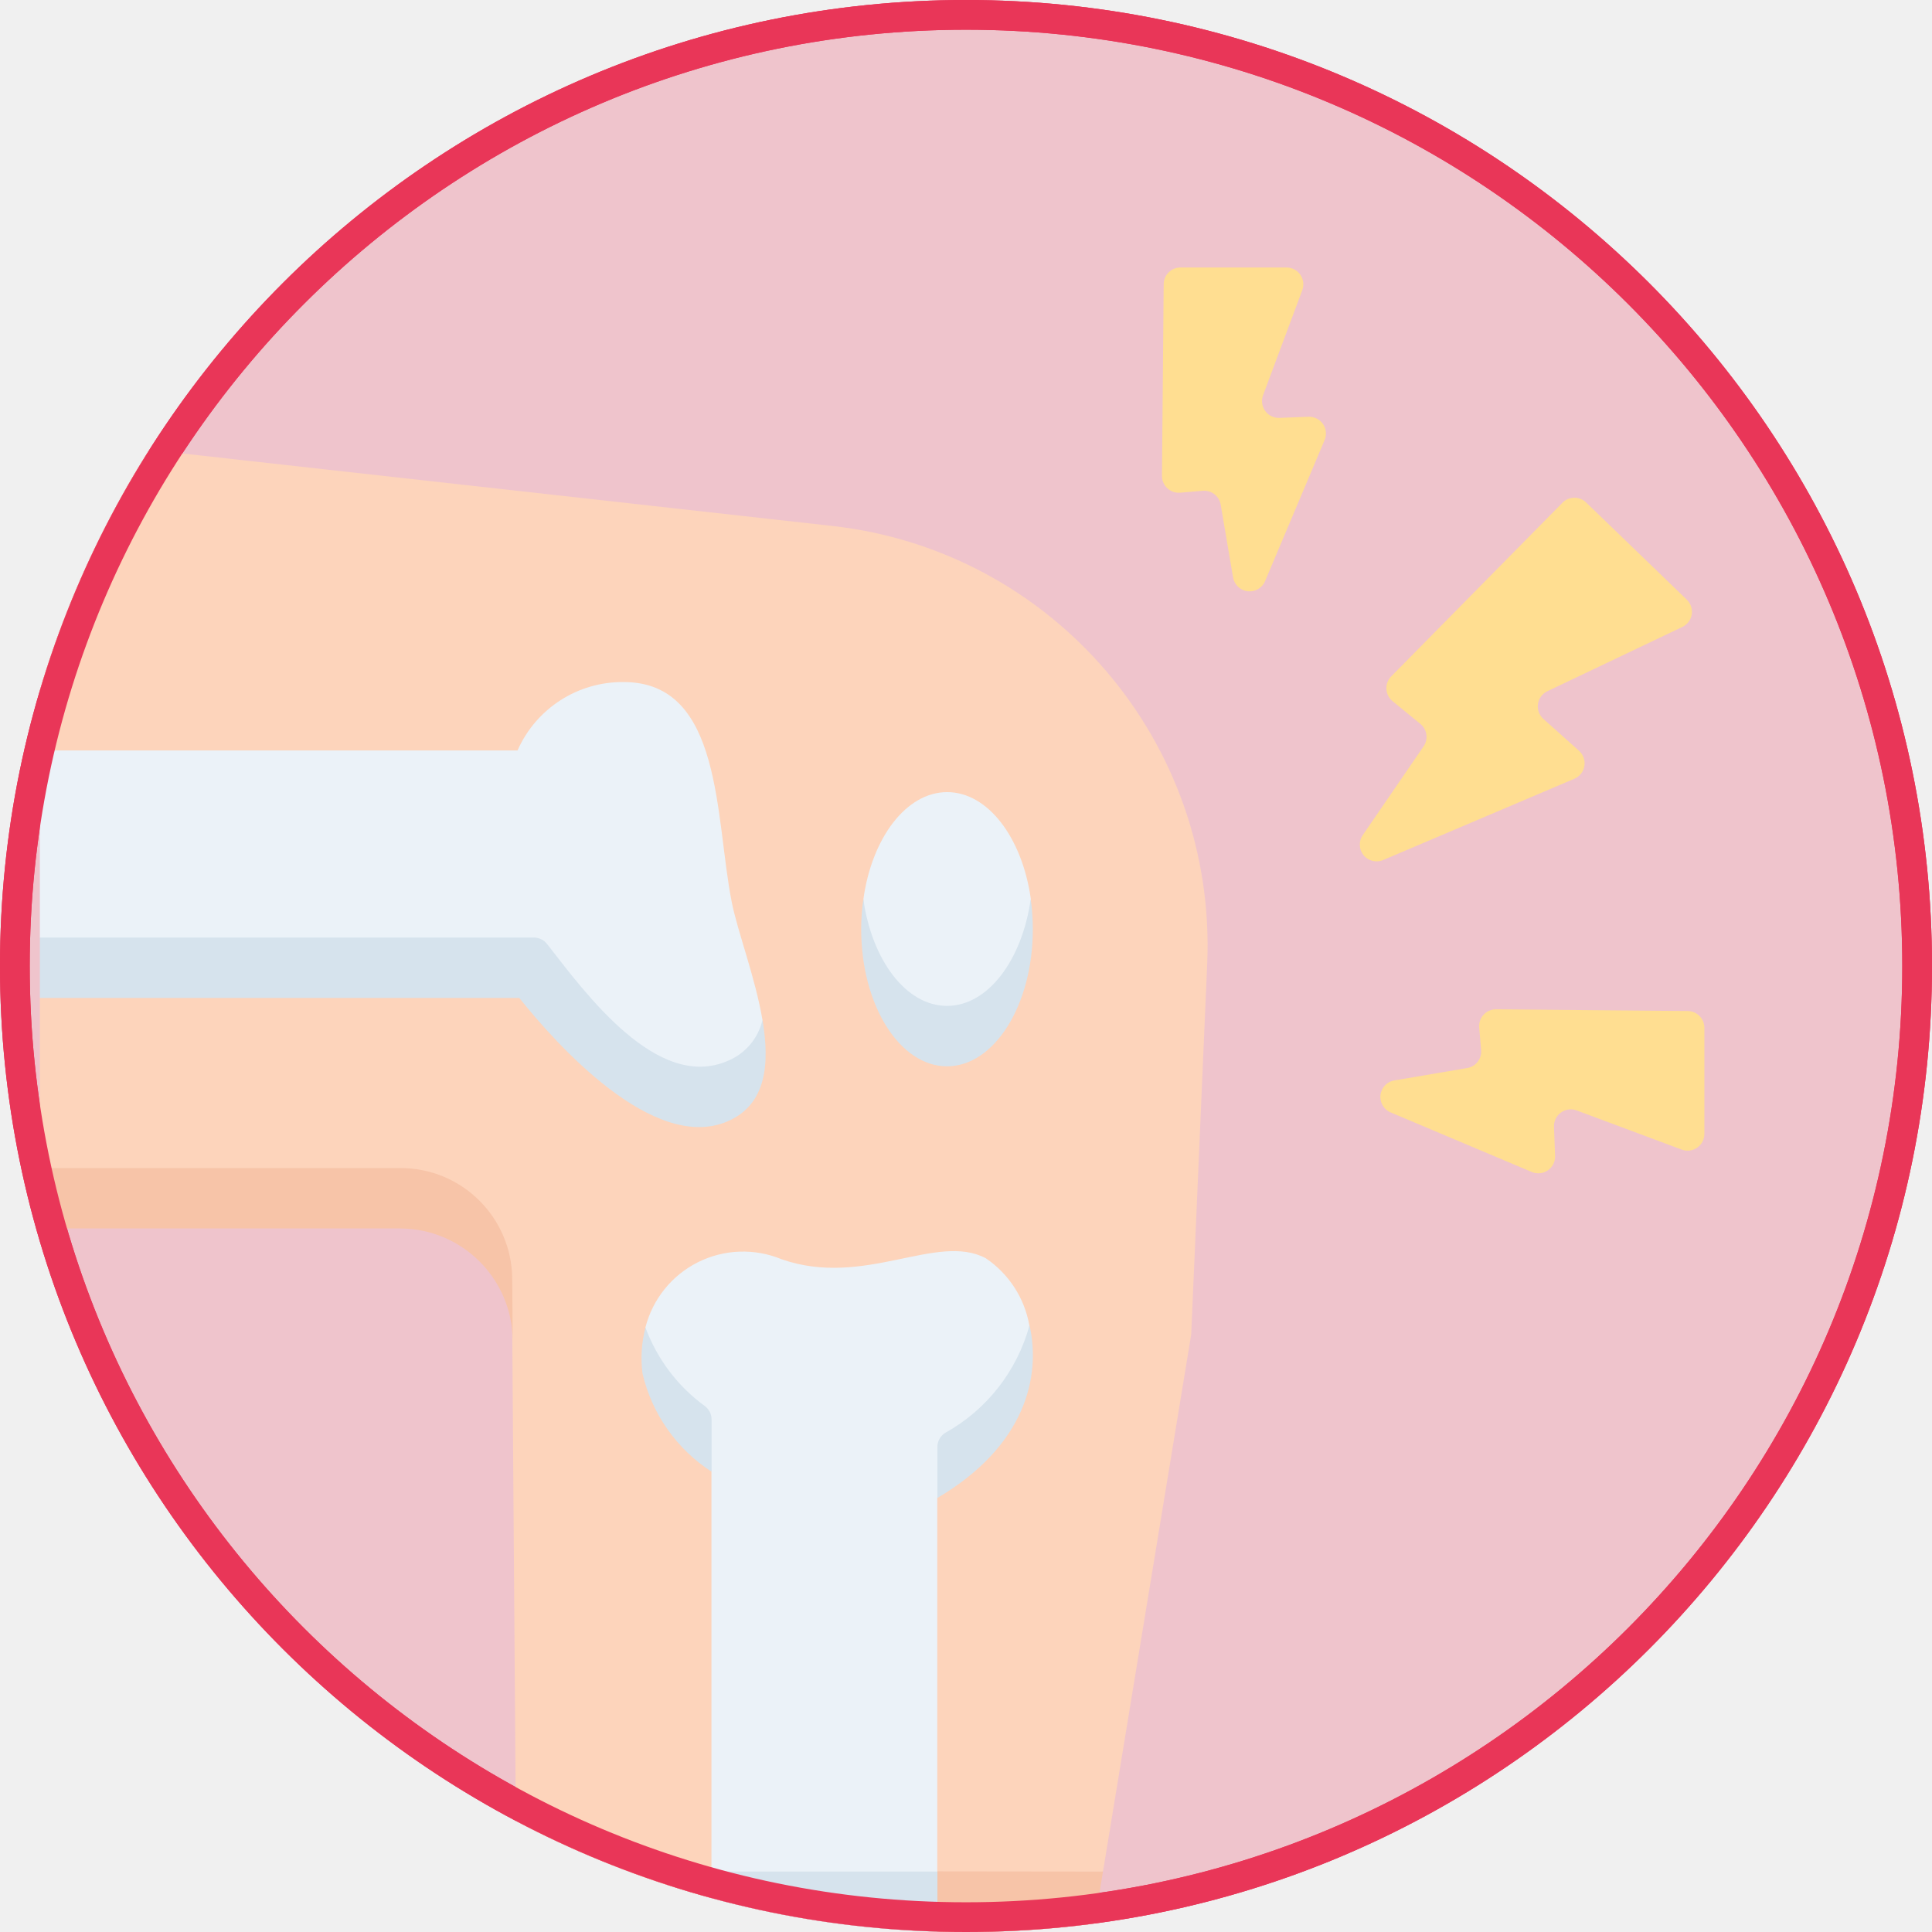
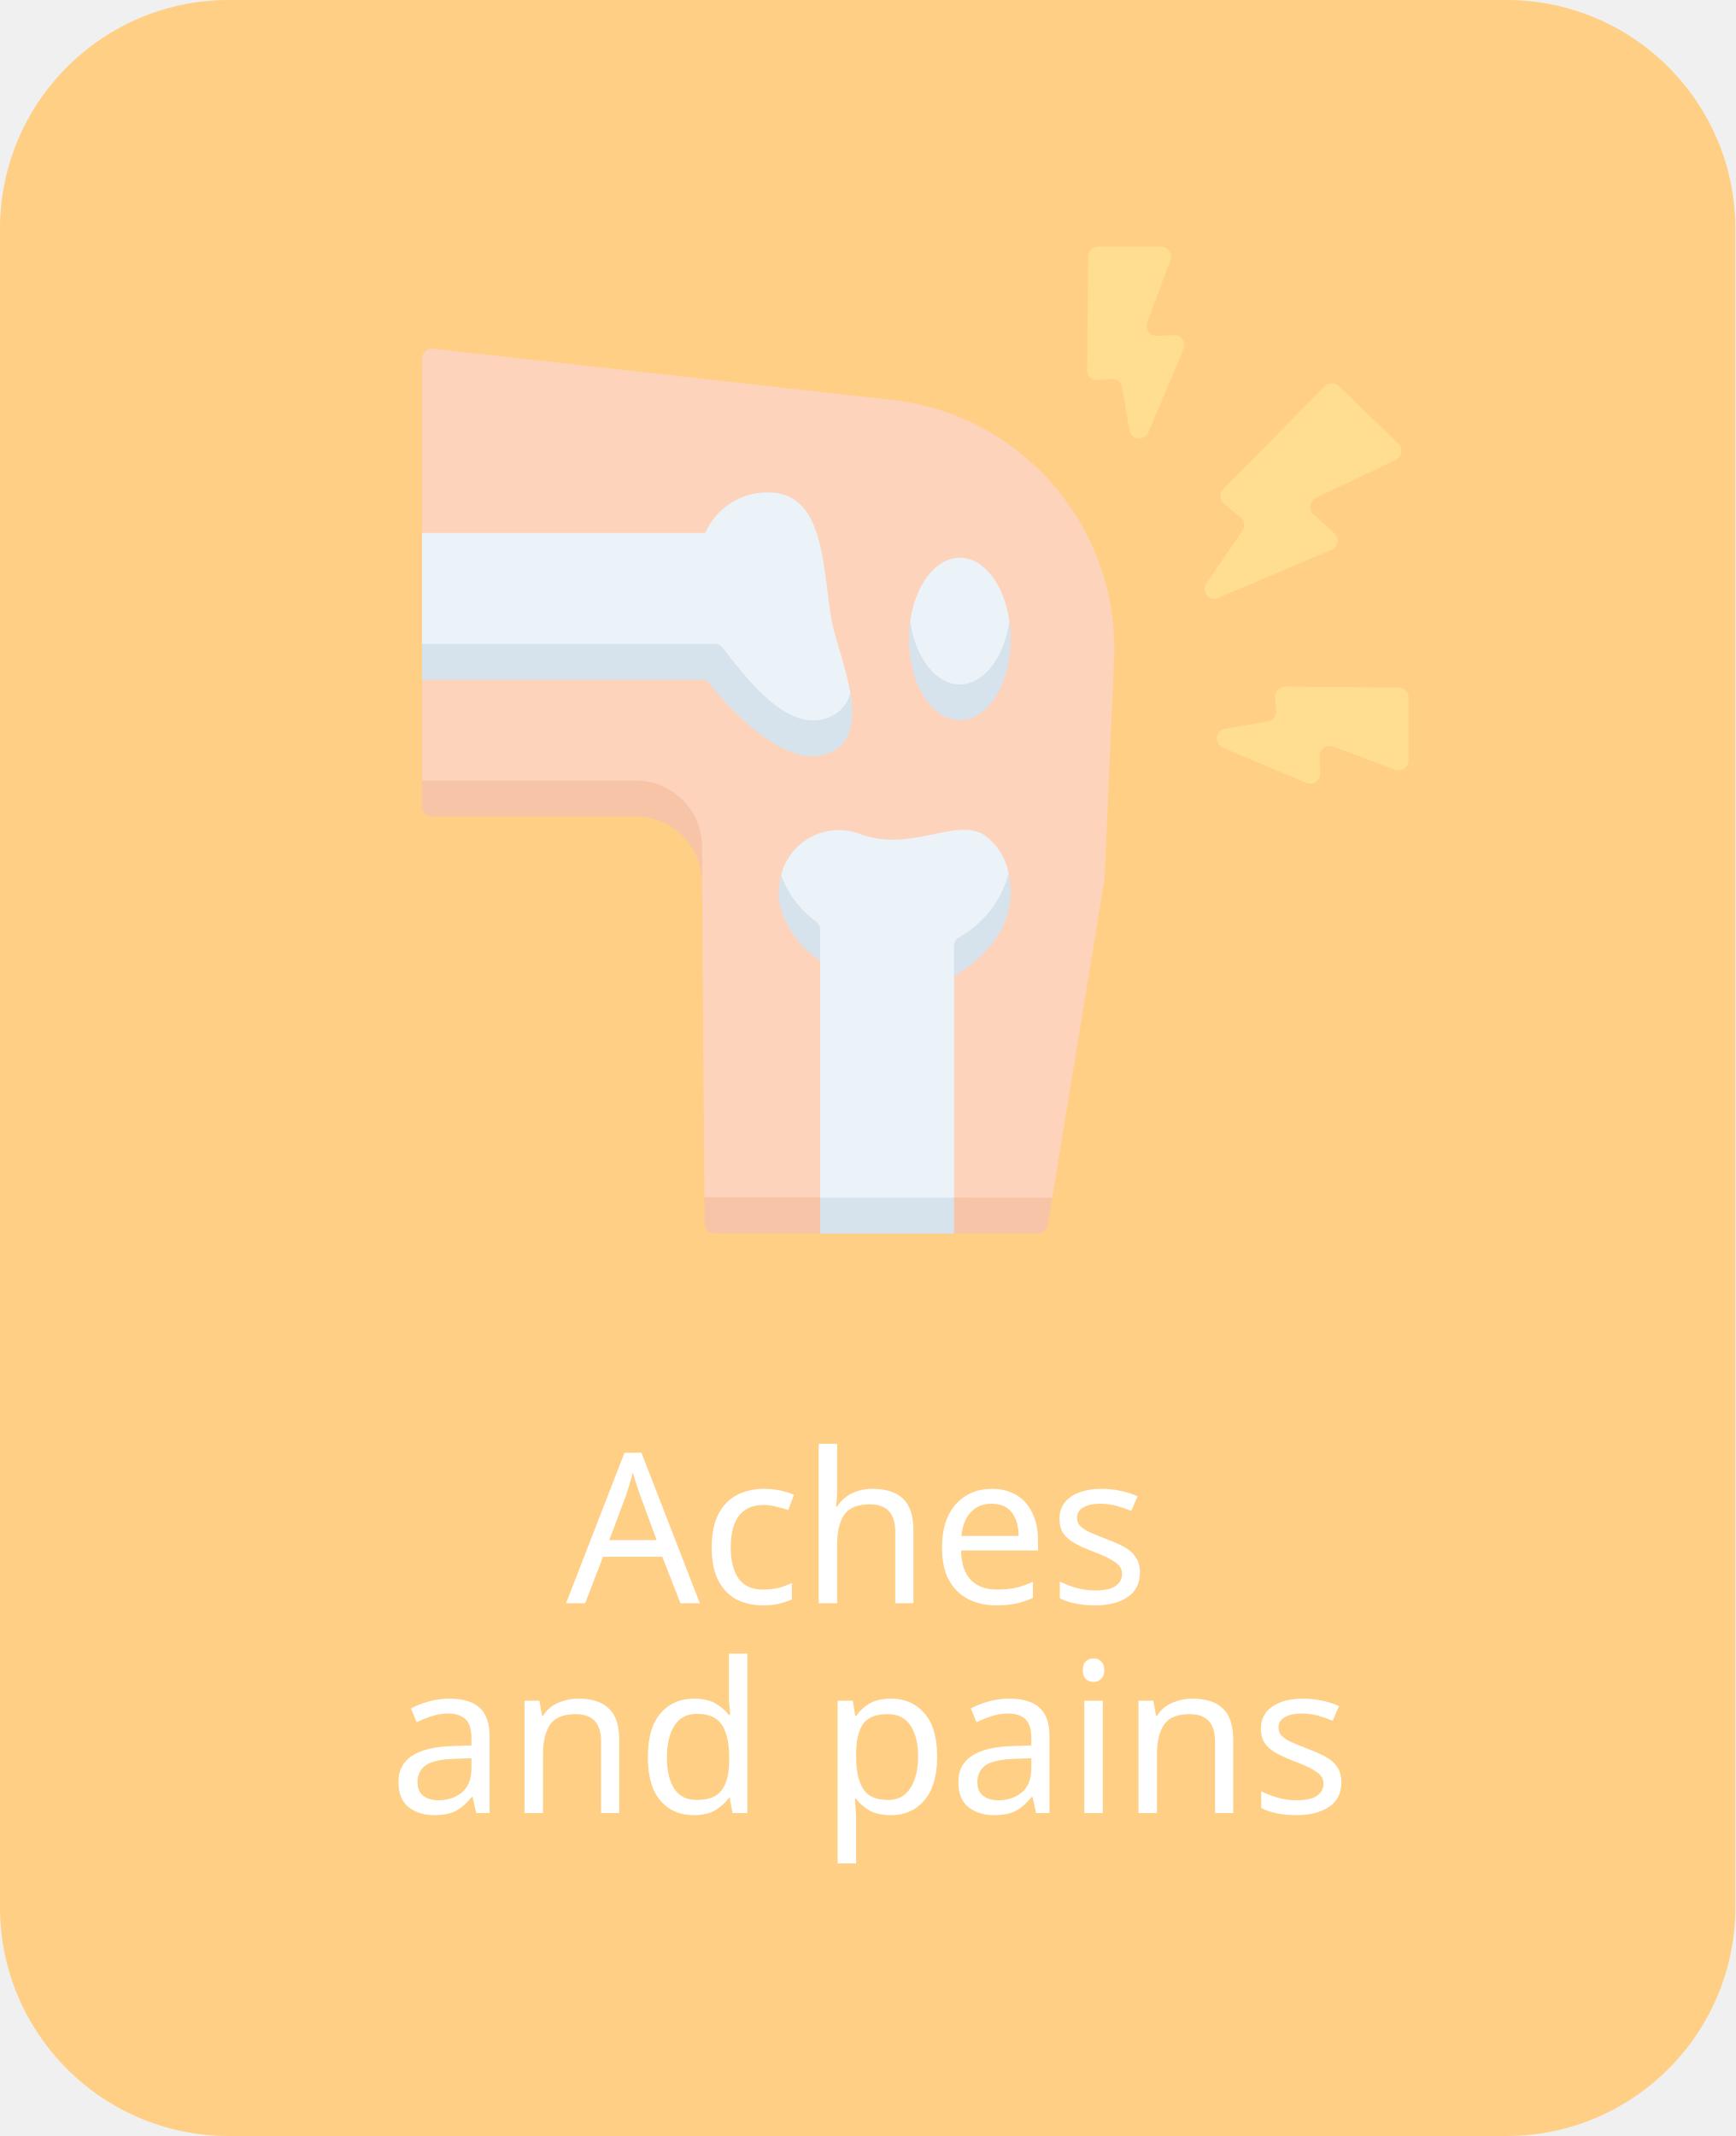
- <svg xmlns="http://www.w3.org/2000/svg" width="65" height="65" viewBox="0 0 65 65">
-   <defs>
-     <clipPath id="clip-path">
-       <circle id="Ellipse_58" data-name="Ellipse 58" cx="32.5" cy="32.5" r="32.5" transform="translate(57 1392)" fill="#fff" stroke="#707070" stroke-width="1" opacity="0.72" />
-     </clipPath>
-   </defs>
-   <g id="Group_237" data-name="Group 237" transform="translate(-57 -1399)">
-     <g id="Group_118" data-name="Group 118" transform="translate(0 7)">
-       <g id="Ellipse_18" data-name="Ellipse 18" transform="translate(57 1392)" fill="rgba(233,54,88,0.24)" stroke="#e93658" stroke-width="1">
-         <circle cx="32.5" cy="32.5" r="32.5" stroke="none" />
-         <circle cx="32.5" cy="32.5" r="32" fill="none" />
-       </g>
-       <g id="Mask_Group_25" data-name="Mask Group 25" clip-path="url(#clip-path)">
-         <g id="_009-pain-in-joints" data-name="009-pain-in-joints" transform="translate(58.341 1401)">
-           <g id="Group_106" data-name="Group 106" transform="translate(0 0)">
-             <path id="Path_440" data-name="Path 440" d="M15.892,82.839l.134,18.242,10.807,1.007,8.935-.984,2.968-18.071.538-12.47a14.207,14.207,0,0,0-12.62-14.732L.627,52.929A.564.564,0,0,0,0,53.49v9.894l.984,3.909L0,71.712v5.722l2.834.984h9.3c2.063,0,3.755,2.4,3.755,4.42Z" transform="translate(0 -47.137)" fill="#fdd4bb" />
-             <g id="Group_103" data-name="Group 103" transform="translate(0 30.298)">
-               <path id="Path_441" data-name="Path 441" d="M146.527,493.209l.011,1.495a.565.565,0,0,0,.564.56h18.353a.565.565,0,0,0,.557-.473l.256-1.559Z" transform="translate(-130.501 -469.563)" fill="#f7c4a8" />
-               <path id="Path_442" data-name="Path 442" d="M15.908,282.807l-.016-2.069a3.755,3.755,0,0,0-3.755-3.727H0v1.468a.565.565,0,0,0,.564.564H12.137A3.8,3.8,0,0,1,15.908,282.807Z" transform="translate(0 -277.011)" fill="#f7c4a8" />
+ <svg xmlns="http://www.w3.org/2000/svg" width="91" height="112" viewBox="0 0 91 112">
+   <g id="Group_392" data-name="Group 392" transform="translate(-50 -2083)">
+     <rect id="Rectangle_95" data-name="Rectangle 95" width="91" height="112" rx="12" transform="translate(50 2083)" fill="#ffcf85" />
+     <text id="Aches_and_pains" data-name="Aches  and pains" transform="translate(98 2167.067)" fill="#fff" font-size="11" font-family="Poppins-Regular, Poppins">
+       <tspan x="-18.315" y="0">Aches </tspan>
+       <tspan x="-27.605" y="11">and pains</tspan>
+     </text>
+     <g id="Group_118" data-name="Group 118" transform="translate(18.787 706.933)">
+       <g id="Group_331" data-name="Group 331" transform="translate(53.341 1389)">
+         <g id="Group_366" data-name="Group 366" transform="translate(0 0)">
+           <g id="_009-pain-in-joints" data-name="009-pain-in-joints" transform="translate(0 0)">
+             <g id="Group_106" data-name="Group 106" transform="translate(0 0)">
+               <path id="Path_440" data-name="Path 440" d="M14.685,80.566l.124,16.856,9.986.931,8.256-.91,2.742-16.7.5-11.523A13.128,13.128,0,0,0,24.629,55.61L.579,52.929A.522.522,0,0,0,0,53.447v9.142L.91,66.2,0,70.285v5.287l2.619.91h8.6c1.906,0,3.47,2.218,3.47,4.084Z" transform="translate(0 -47.577)" fill="#fdd4bb" />
+               <g id="Group_103" data-name="Group 103" transform="translate(0 27.995)">
+                 <path id="Path_441" data-name="Path 441" d="M146.527,493.209l.01,1.381a.522.522,0,0,0,.522.518h16.958a.522.522,0,0,0,.515-.437l.237-1.441Z" transform="translate(-131.719 -471.36)" fill="#f7c4a8" />
+                 <path id="Path_442" data-name="Path 442" d="M14.7,282.367l-.014-1.912a3.47,3.47,0,0,0-3.47-3.444H0v1.356a.522.522,0,0,0,.522.522H11.215A3.512,3.512,0,0,1,14.7,282.367Z" transform="translate(0 -277.011)" fill="#f7c4a8" />
+               </g>
+               <g id="Group_104" data-name="Group 104" transform="translate(0 12.886)">
+                 <path id="Path_443" data-name="Path 443" d="M15.768,136.561c1.184,1.515,3.414,4.591,5.618,3.632a2.241,2.241,0,0,0,1.079-2.179c-.225-1.324-.772-2.742-.956-3.665-.522-2.628-.275-6.842-3.358-6.842a3.566,3.566,0,0,0-3.3,2.126H0v5.818l1.453.91h13.9A.522.522,0,0,1,15.768,136.561Z" transform="translate(0 -127.507)" fill="#ebf2f8" />
+                 <path id="Path_444" data-name="Path 444" d="M253.3,164.731c0,2.451,1.331,4.23,2.6,4.23s2.6-1.892,2.6-4.23c-.268-1.9-1.331-3.32-2.6-3.32S253.564,162.831,253.3,164.731Z" transform="translate(-227.697 -157.985)" fill="#ebf2f8" />
+                 <path id="Path_445" data-name="Path 445" d="M188.15,308.292l.194,1.12v12.431l3.5.91,3.522-.91V310.228l.241-1.116a4.845,4.845,0,0,0,2.62-4.255,3.189,3.189,0,0,0-1.352-2.081c-1.524-.812-3.774.932-6.349.031a3.132,3.132,0,0,0-4.235,2.124,4.15,4.15,0,0,0,1.86,3.362Z" transform="translate(-167.463 -284.863)" fill="#ebf2f8" />
+               </g>
+               <path id="Path_446" data-name="Path 446" d="M406.712,82.084l5.945-2.527a.522.522,0,0,0,.144-.868L411.7,77.7a.522.522,0,0,1,.124-.859l4.2-2a.522.522,0,0,0,.138-.846l-3.136-3.023a.522.522,0,0,0-.733.009l-5.324,5.4a.522.522,0,0,0,.041.77l.865.707a.522.522,0,0,1,.1.7l-1.891,2.758a.522.522,0,0,0,.634.775Z" transform="translate(-364.954 -63.664)" fill="#ffde91" />
+               <path id="Path_447" data-name="Path 447" d="M348.373,9.743l1.849-4.379a.522.522,0,0,0-.5-.724l-.9.035a.522.522,0,0,1-.509-.7L349.527.7a.522.522,0,0,0-.489-.7h-3.3a.522.522,0,0,0-.522.517l-.054,5.959A.522.522,0,0,0,345.73,7l.706-.06a.522.522,0,0,1,.558.432l.384,2.255A.522.522,0,0,0,348.373,9.743Z" transform="translate(-310.282 0)" fill="#ffde91" />
+               <path id="Path_448" data-name="Path 448" d="M412.754,231.4l4.379,1.849a.522.522,0,0,0,.724-.5l-.035-.9a.522.522,0,0,1,.7-.509l3.268,1.218a.522.522,0,0,0,.7-.489v-3.3a.522.522,0,0,0-.517-.522l-5.959-.054a.522.522,0,0,0-.524.566l.06.706a.522.522,0,0,1-.432.558l-2.255.384A.522.522,0,0,0,412.754,231.4Z" transform="translate(-370.754 -205.129)" fill="#ffde91" />
+               <g id="Group_105" data-name="Group 105" transform="translate(18.704 32.88)">
+                 <path id="Path_449" data-name="Path 449" d="M187.053,328.522a5.282,5.282,0,0,1-1.86-2.452,3.745,3.745,0,0,0-.094,1.427,4.988,4.988,0,0,0,2.148,3.054v-1.624A.52.52,0,0,0,187.053,328.522Z" transform="translate(-185.07 -325.997)" fill="#d6e3ed" />
+                 <path id="Path_450" data-name="Path 450" d="M276.079,329.13v1.586c2.734-1.615,3.227-3.771,2.861-5.371a5.462,5.462,0,0,1-2.62,3.346A.52.52,0,0,0,276.079,329.13Z" transform="translate(-266.882 -325.345)" fill="#d6e3ed" />
+                 <path id="Path_451" data-name="Path 451" d="M206.611,493.419h7.02V495.3h-7.02Z" transform="translate(-204.434 -476.433)" fill="#d6e3ed" />
+               </g>
+               <path id="Path_452" data-name="Path 452" d="M255.312,197.585c-1.271,0-2.334-1.42-2.6-3.32a6.718,6.718,0,0,0-.066.939c0,2.352,1.194,4.259,2.668,4.259s2.668-1.907,2.668-4.259a6.731,6.731,0,0,0-.066-.939C257.646,196.165,256.583,197.585,255.312,197.585Z" transform="translate(-227.111 -174.632)" fill="#d6e3ed" />
+               <path id="Path_453" data-name="Path 453" d="M21.386,209.944c-2.2.959-4.434-2.117-5.618-3.632a.522.522,0,0,0-.411-.2H0v1.878H14.9c1.135,1.421,4.176,4.836,6.482,3.833,1.2-.522,1.31-1.785,1.079-3.147a1.819,1.819,0,0,1-1.079,1.27Z" transform="translate(0 -185.281)" fill="#d6e3ed" />
            </g>
-             <g id="Group_104" data-name="Group 104" transform="translate(0 13.946)">
-               <path id="Path_443" data-name="Path 443" d="M17.065,137.306c1.281,1.64,3.7,4.969,6.08,3.931a2.426,2.426,0,0,0,1.167-2.358c-.243-1.433-.836-2.968-1.034-3.966-.565-2.844-.3-7.405-3.634-7.405a3.859,3.859,0,0,0-3.573,2.3H0v6.3l1.573.984H16.62A.565.565,0,0,1,17.065,137.306Z" transform="translate(0 -127.507)" fill="#ebf2f8" />
-               <path id="Path_444" data-name="Path 444" d="M253.3,165c0,2.652,1.44,4.578,2.816,4.578s2.816-2.048,2.816-4.578c-.29-2.057-1.44-3.593-2.816-3.593S253.586,162.948,253.3,165Z" transform="translate(-225.592 -157.703)" fill="#ebf2f8" />
-               <path id="Path_445" data-name="Path 445" d="M188.3,308.764l.21,1.212V323.43l3.787.984,3.811-.984v-12.57l.261-1.208a5.243,5.243,0,0,0,2.835-4.605,3.451,3.451,0,0,0-1.463-2.252c-1.649-.879-4.085,1.008-6.871.033a3.389,3.389,0,0,0-4.583,2.3,4.491,4.491,0,0,0,2.013,3.638Z" transform="translate(-165.915 -283.408)" fill="#ebf2f8" />
-             </g>
-             <path id="Path_446" data-name="Path 446" d="M406.772,83.01l6.434-2.735a.564.564,0,0,0,.156-.94l-1.2-1.074a.565.565,0,0,1,.134-.93l4.544-2.164a.564.564,0,0,0,.149-.916L413.6,70.979a.564.564,0,0,0-.794.01l-5.762,5.842a.564.564,0,0,0,.045.834l.936.765a.565.565,0,0,1,.108.756l-2.046,2.985a.564.564,0,0,0,.686.839Z" transform="translate(-361.579 -63.075)" fill="#ffde91" />
-             <path id="Path_447" data-name="Path 447" d="M348.637,10.545l2-4.739a.564.564,0,0,0-.542-.784l-.979.037a.565.565,0,0,1-.55-.761L349.886.762A.565.565,0,0,0,349.357,0h-3.569a.565.565,0,0,0-.565.559l-.058,6.449a.565.565,0,0,0,.612.568l.764-.065a.564.564,0,0,1,.6.468l.415,2.441A.565.565,0,0,0,348.637,10.545Z" transform="translate(-307.413 0)" fill="#ffde91" />
-             <path id="Path_448" data-name="Path 448" d="M412.78,231.663l4.739,2a.564.564,0,0,0,.784-.542l-.037-.979a.565.565,0,0,1,.761-.551l3.537,1.319a.564.564,0,0,0,.762-.529v-3.569a.564.564,0,0,0-.559-.564l-6.449-.058a.565.565,0,0,0-.568.612l.065.764a.564.564,0,0,1-.468.6l-2.441.415A.564.564,0,0,0,412.78,231.663Z" transform="translate(-367.325 -203.233)" fill="#ffde91" />
-             <g id="Group_105" data-name="Group 105" transform="translate(20.242 35.584)">
-               <path id="Path_449" data-name="Path 449" d="M187.216,328.724a5.717,5.717,0,0,1-2.013-2.654,4.053,4.053,0,0,0-.1,1.545,5.4,5.4,0,0,0,2.324,3.306v-1.758A.562.562,0,0,0,187.216,328.724Z" transform="translate(-185.07 -325.991)" fill="#d6e3ed" />
-               <path id="Path_450" data-name="Path 450" d="M276.079,329.442v1.717c2.959-1.748,3.492-4.081,3.1-5.813a5.912,5.912,0,0,1-2.835,3.621A.563.563,0,0,0,276.079,329.442Z" transform="translate(-266.125 -325.345)" fill="#d6e3ed" />
-               <path id="Path_451" data-name="Path 451" d="M206.611,493.419h7.6v2.032h-7.6Z" transform="translate(-204.255 -475.036)" fill="#d6e3ed" />
-             </g>
-             <path id="Path_452" data-name="Path 452" d="M255.531,197.859c-1.376,0-2.526-1.537-2.816-3.593a7.271,7.271,0,0,0-.071,1.016c0,2.546,1.293,4.61,2.887,4.61s2.887-2.064,2.887-4.61a7.284,7.284,0,0,0-.071-1.016C258.058,196.322,256.907,197.859,255.531,197.859Z" transform="translate(-225.011 -173.017)" fill="#d6e3ed" />
-             <path id="Path_453" data-name="Path 453" d="M23.145,210.259c-2.384,1.038-4.8-2.291-6.08-3.931a.564.564,0,0,0-.445-.217H0v2.032H16.13c1.228,1.538,4.52,5.234,7.015,4.148,1.3-.565,1.418-1.932,1.167-3.406a1.968,1.968,0,0,1-1.167,1.374Z" transform="translate(0 -183.568)" fill="#d6e3ed" />
          </g>
        </g>
      </g>
    </g>
-     <g id="Group_236" data-name="Group 236" transform="translate(-199 448)">
-       <g id="Ellipse_13" data-name="Ellipse 13" transform="translate(256 951)" fill="none" stroke="#e93658" stroke-width="1">
-         <circle cx="32.5" cy="32.5" r="32.5" stroke="none" />
-         <circle cx="32.5" cy="32.5" r="32" fill="none" />
-       </g>
-     </g>
  </g>
</svg>
